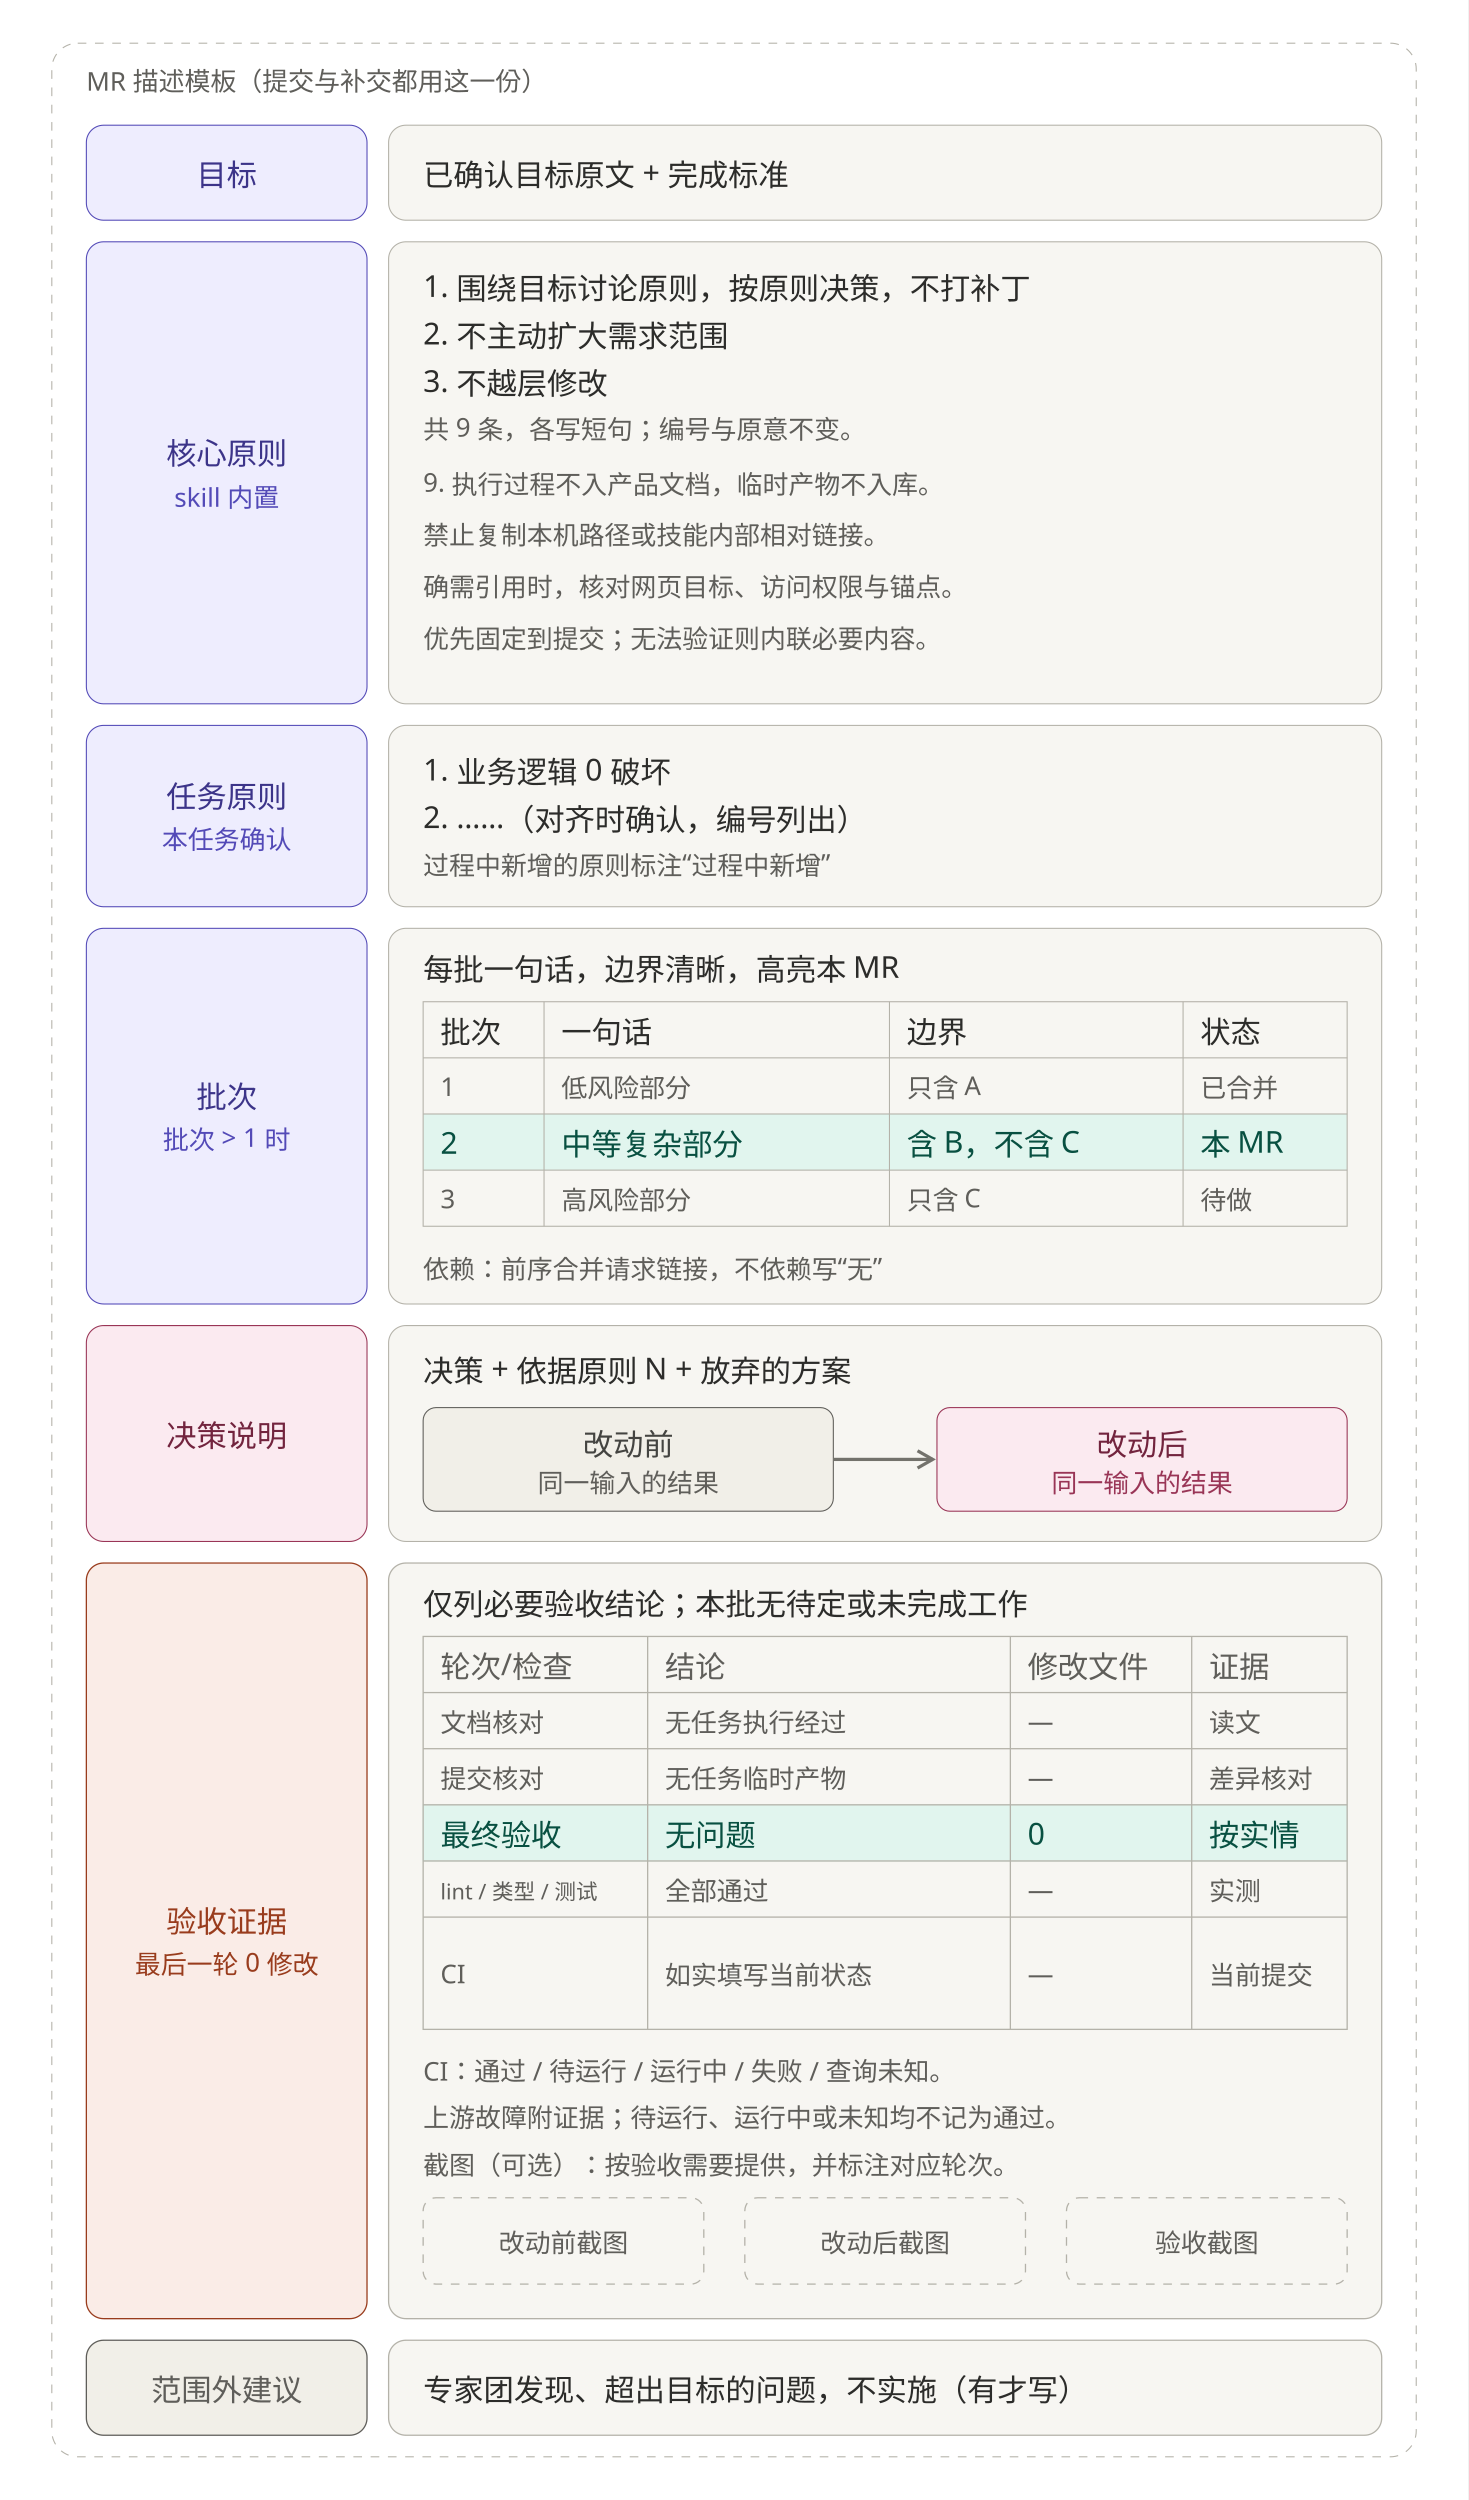
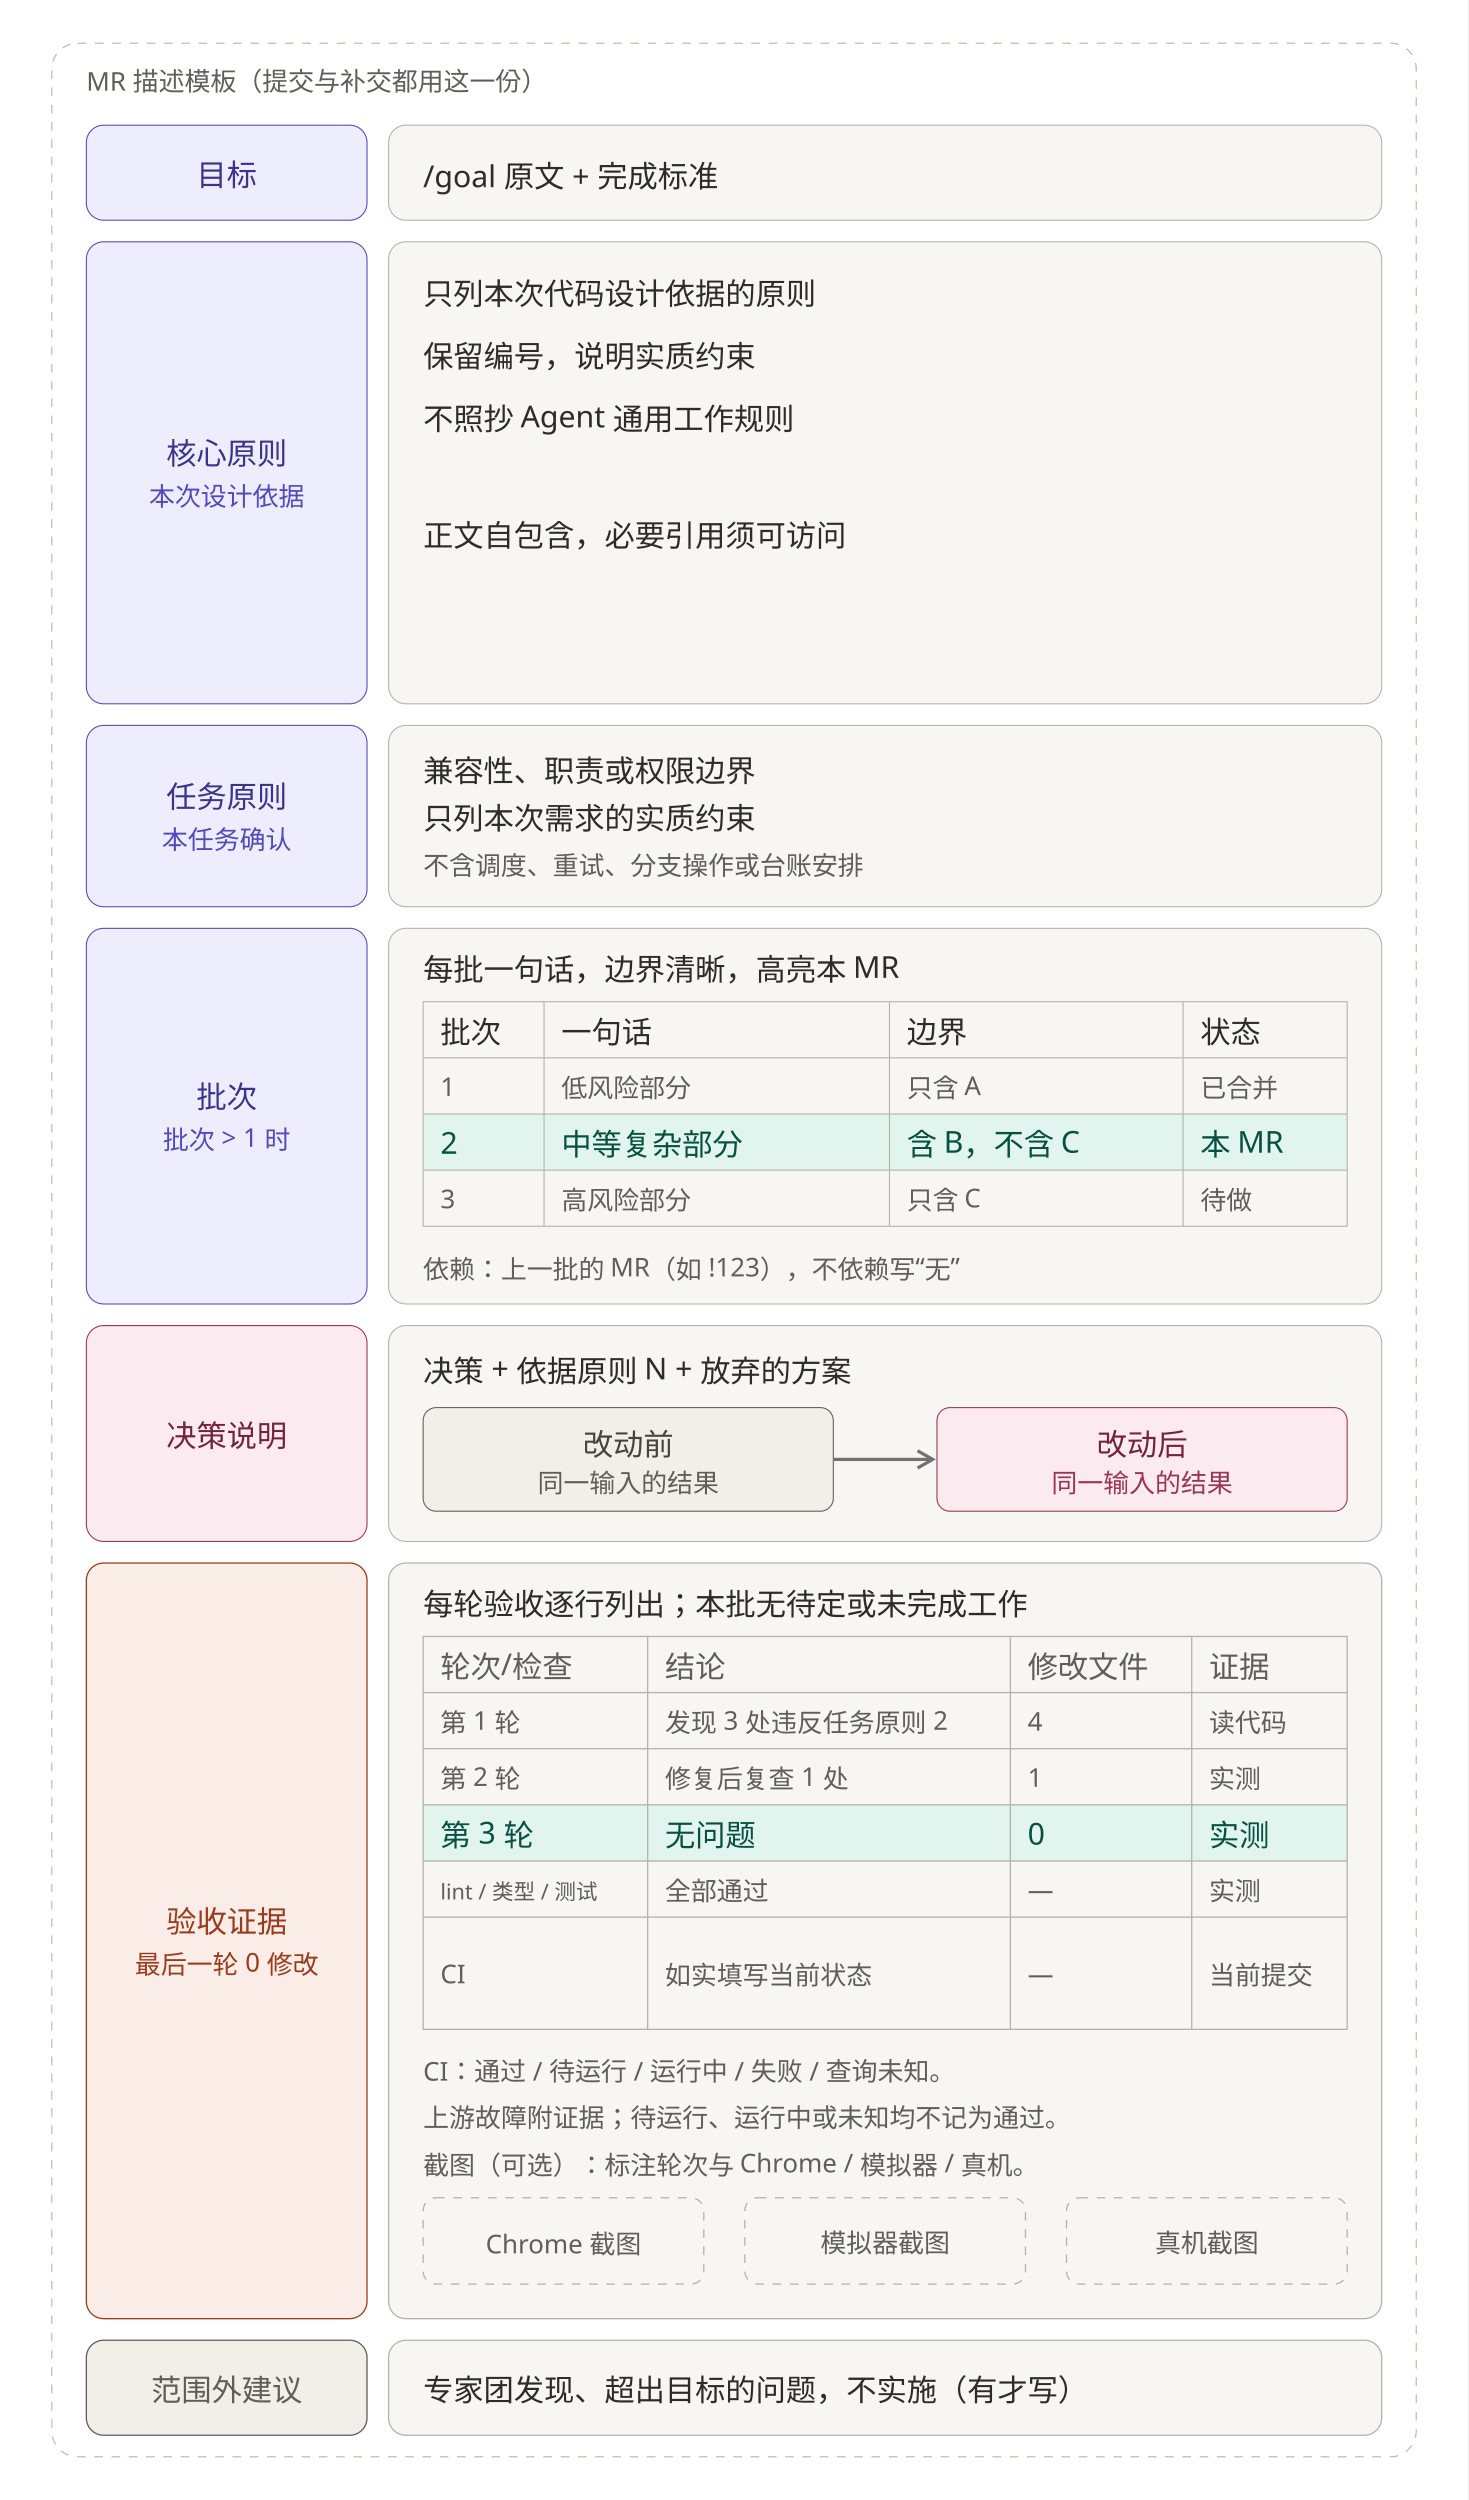
<svg xmlns="http://www.w3.org/2000/svg" width="680" height="1158" viewBox="0 0 680 1158" role="img">
  <defs>
    <marker id="arrow" viewBox="0 0 10 10" refX="8" refY="5" markerWidth="6" markerHeight="6" orient="auto-start-reverse">
      <path d="M2 1L8 5L2 9" fill="none" stroke="#73726C" stroke-width="1.5" stroke-linecap="round" stroke-linejoin="round" style="stroke:#73726C;stroke-width:1.5;fill:none;stroke-opacity:1" stroke-opacity="1" />
    </marker>
  </defs>
-   <rect x="0" y="0" width="680" height="1616" fill="#FFFFFF" style="fill:#FFFFFF" />
-   <rect x="24" y="20" width="632" height="1118.0" rx="12" fill="none" stroke="#B4B2A9" stroke-width="0.5" stroke-dasharray="4 4" style="stroke:#B4B2A9;stroke-width:0.5;stroke-dasharray:4 4;fill:none;stroke-opacity:1" stroke-opacity="1" />
+   <rect x="0" y="0" width="680" height="1432" fill="#FFFFFF" style="fill:#FFFFFF" />
+   <rect x="24" y="20" width="632" height="1118" rx="12" fill="none" stroke="#B4B2A9" stroke-width="0.5" stroke-dasharray="4 4" style="stroke:#B4B2A9;stroke-width:0.5;stroke-dasharray:4 4;fill:none;stroke-opacity:1" stroke-opacity="1" />
  <text x="40" y="42" text-anchor="start" font-size="12px" fill="#5F5E5A" font-family="STHeiti" style="fill:#5F5E5A;font-size:12px;font-family:STHeiti">MR 描述模板（提交与补交都用这一份）</text>
  <g>
    <rect x="40" y="58" width="130" height="44" rx="8" stroke-width="0.5" fill="#EEEDFE" stroke="#534AB7" style="stroke:#534AB7;stroke-width:0.5;fill:#EEEDFE;stroke-opacity:1" stroke-opacity="1" />
    <text x="105" y="80" text-anchor="middle" dominant-baseline="central" font-size="14px" font-weight="500" fill="#3C3489" font-family="STHeiti" style="fill:#3C3489;font-size:14px;font-weight:500;font-family:STHeiti">目标</text>
  </g>
  <rect x="180" y="58" width="460" height="44" rx="8" stroke-width="0.5" fill="#F7F6F2" stroke="#B4B2A9" style="stroke:#B4B2A9;stroke-width:0.5;fill:#F7F6F2;stroke-opacity:1" stroke-opacity="1" />
-   <text x="196" y="80" text-anchor="start" dominant-baseline="central" font-size="14px" fill="#2C2C2A" font-family="STHeiti" style="fill:#2C2C2A;font-size:14px;font-family:STHeiti">已确认目标原文 + 完成标准</text>
+   <text x="196" y="80" text-anchor="start" dominant-baseline="central" font-size="14px" fill="#2C2C2A" font-family="STHeiti" style="fill:#2C2C2A;font-size:14px;font-family:STHeiti">/goal 原文 + 完成标准</text>
  <g>
    <rect x="40" y="112" width="130" height="214" rx="8" stroke-width="0.5" fill="#EEEDFE" stroke="#534AB7" style="stroke:#534AB7;stroke-width:0.5;fill:#EEEDFE;stroke-opacity:1" stroke-opacity="1" />
    <text x="105" y="209" text-anchor="middle" dominant-baseline="central" font-size="14px" font-weight="500" fill="#3C3489" font-family="STHeiti" style="fill:#3C3489;font-size:14px;font-weight:500;font-family:STHeiti">核心原则</text>
-     <text x="105" y="229" text-anchor="middle" dominant-baseline="central" font-size="12px" fill="#534AB7" font-family="STHeiti" style="fill:#534AB7;font-size:12px;font-family:STHeiti">skill 内置</text>
+     <text x="105" y="229" text-anchor="middle" dominant-baseline="central" font-size="12px" fill="#534AB7" font-family="STHeiti" style="fill:#534AB7;font-size:12px;font-family:STHeiti">本次设计依据</text>
  </g>
  <rect x="180" y="112" width="460" height="214" rx="8" stroke-width="0.5" fill="#F7F6F2" stroke="#B4B2A9" style="stroke:#B4B2A9;stroke-width:0.5;fill:#F7F6F2;stroke-opacity:1" stroke-opacity="1" />
-   <text x="196" y="132" text-anchor="start" dominant-baseline="central" font-size="14px" fill="#2C2C2A" font-family="STHeiti" style="fill:#2C2C2A;font-size:14px;font-family:STHeiti">1. 围绕目标讨论原则，按原则决策，不打补丁</text>
-   <text x="196" y="154" text-anchor="start" dominant-baseline="central" font-size="14px" fill="#2C2C2A" font-family="STHeiti" style="fill:#2C2C2A;font-size:14px;font-family:STHeiti">2. 不主动扩大需求范围</text>
-   <text x="196" y="176" text-anchor="start" dominant-baseline="central" font-size="14px" fill="#2C2C2A" font-family="STHeiti" style="fill:#2C2C2A;font-size:14px;font-family:STHeiti">3. 不越层修改</text>
-   <text x="196" y="198" text-anchor="start" dominant-baseline="central" font-size="12px" fill="#5F5E5A" font-family="STHeiti" style="fill:#5F5E5A;font-size:12px;font-family:STHeiti">共 9 条，各写短句；编号与原意不变。</text>
+   <text x="196" y="132" text-anchor="start" dominant-baseline="central" font-size="14px" fill="#2C2C2A" font-family="STHeiti" style="fill:#2C2C2A;font-size:14px;font-family:STHeiti" />
+   <text x="196" y="154" text-anchor="start" dominant-baseline="central" font-size="14px" fill="#2C2C2A" font-family="STHeiti" style="fill:#2C2C2A;font-size:14px;font-family:STHeiti" />
+   <text x="196" y="176" text-anchor="start" dominant-baseline="central" font-size="14px" fill="#2C2C2A" font-family="STHeiti" style="fill:#2C2C2A;font-size:14px;font-family:STHeiti" />
+   <text x="196" y="198" text-anchor="start" dominant-baseline="central" font-size="12px" fill="#5F5E5A" font-family="STHeiti" style="fill:#5F5E5A;font-size:12px;font-family:STHeiti" />
  <g>
    <rect x="40" y="336" width="130" height="84" rx="8" stroke-width="0.5" fill="#EEEDFE" stroke="#534AB7" style="stroke:#534AB7;stroke-width:0.5;fill:#EEEDFE;stroke-opacity:1" stroke-opacity="1" />
    <text x="105" y="368" text-anchor="middle" dominant-baseline="central" font-size="14px" font-weight="500" fill="#3C3489" font-family="STHeiti" style="fill:#3C3489;font-size:14px;font-weight:500;font-family:STHeiti">任务原则</text>
    <text x="105" y="388" text-anchor="middle" dominant-baseline="central" font-size="12px" fill="#534AB7" font-family="STHeiti" style="fill:#534AB7;font-size:12px;font-family:STHeiti">本任务确认</text>
  </g>
  <rect x="180" y="336" width="460" height="84" rx="8" stroke-width="0.5" fill="#F7F6F2" stroke="#B4B2A9" style="stroke:#B4B2A9;stroke-width:0.5;fill:#F7F6F2;stroke-opacity:1" stroke-opacity="1" />
-   <text x="196" y="356" text-anchor="start" dominant-baseline="central" font-size="14px" fill="#2C2C2A" font-family="STHeiti" style="fill:#2C2C2A;font-size:14px;font-family:STHeiti">1. 业务逻辑 0 破坏</text>
-   <text x="196" y="378" text-anchor="start" dominant-baseline="central" font-size="14px" fill="#2C2C2A" font-family="STHeiti" style="fill:#2C2C2A;font-size:14px;font-family:STHeiti">2. ……（对齐时确认，编号列出）</text>
-   <text x="196" y="400" text-anchor="start" dominant-baseline="central" font-size="12px" fill="#5F5E5A" font-family="STHeiti" style="fill:#5F5E5A;font-size:12px;font-family:STHeiti">过程中新增的原则标注“过程中新增”</text>
+   <text x="196" y="356" text-anchor="start" dominant-baseline="central" font-size="14px" fill="#2C2C2A" font-family="STHeiti" style="fill:#2C2C2A;font-size:14px;font-family:STHeiti">兼容性、职责或权限边界</text>
+   <text x="196" y="378" text-anchor="start" dominant-baseline="central" font-size="14px" fill="#2C2C2A" font-family="STHeiti" style="fill:#2C2C2A;font-size:14px;font-family:STHeiti">只列本次需求的实质约束</text>
+   <text x="196" y="400" text-anchor="start" dominant-baseline="central" font-size="12px" fill="#5F5E5A" font-family="STHeiti" style="fill:#5F5E5A;font-size:12px;font-family:STHeiti">不含调度、重试、分支操作或台账安排</text>
  <g>
    <rect x="40" y="430" width="130" height="174" rx="8" stroke-width="0.5" fill="#EEEDFE" stroke="#534AB7" style="stroke:#534AB7;stroke-width:0.5;fill:#EEEDFE;stroke-opacity:1" stroke-opacity="1" />
    <text x="105" y="507" text-anchor="middle" dominant-baseline="central" font-size="14px" font-weight="500" fill="#3C3489" font-family="STHeiti" style="fill:#3C3489;font-size:14px;font-weight:500;font-family:STHeiti">批次</text>
    <text x="105" y="527" text-anchor="middle" dominant-baseline="central" font-size="12px" fill="#534AB7" font-family="STHeiti" style="fill:#534AB7;font-size:12px;font-family:STHeiti">批次 &gt; 1 时</text>
  </g>
  <rect x="180" y="430" width="460" height="174" rx="8" stroke-width="0.5" fill="#F7F6F2" stroke="#B4B2A9" style="stroke:#B4B2A9;stroke-width:0.5;fill:#F7F6F2;stroke-opacity:1" stroke-opacity="1" />
  <text x="196" y="448" text-anchor="start" dominant-baseline="central" font-size="14px" fill="#2C2C2A" font-family="STHeiti" style="fill:#2C2C2A;font-size:14px;font-family:STHeiti">每批一句话，边界清晰，高亮本 MR</text>
  <rect x="196" y="516" width="428" height="26" stroke-width="0" fill="#E1F5EE" stroke="#0F6E56" style="stroke:#0F6E56;stroke-width:0;fill:#E1F5EE;stroke-opacity:1" stroke-opacity="1" />
  <rect x="196" y="464" width="428" height="104" stroke="#B4B2A9" stroke-width="0.5" fill="none" style="stroke:#B4B2A9;stroke-width:0.5;fill:none;stroke-opacity:1" stroke-opacity="1" />
  <line x1="196" y1="490" x2="624" y2="490" stroke="#B4B2A9" stroke-width="0.5" fill="none" style="stroke:#B4B2A9;stroke-width:0.5;fill:none;stroke-opacity:1" stroke-opacity="1" />
  <line x1="196" y1="516" x2="624" y2="516" stroke="#B4B2A9" stroke-width="0.5" fill="none" style="stroke:#B4B2A9;stroke-width:0.5;fill:none;stroke-opacity:1" stroke-opacity="1" />
  <line x1="196" y1="542" x2="624" y2="542" stroke="#B4B2A9" stroke-width="0.5" fill="none" style="stroke:#B4B2A9;stroke-width:0.5;fill:none;stroke-opacity:1" stroke-opacity="1" />
  <line x1="252" y1="464" x2="252" y2="568" stroke="#B4B2A9" stroke-width="0.5" fill="none" style="stroke:#B4B2A9;stroke-width:0.5;fill:none;stroke-opacity:1" stroke-opacity="1" />
  <line x1="412" y1="464" x2="412" y2="568" stroke="#B4B2A9" stroke-width="0.5" fill="none" style="stroke:#B4B2A9;stroke-width:0.5;fill:none;stroke-opacity:1" stroke-opacity="1" />
  <line x1="548" y1="464" x2="548" y2="568" stroke="#B4B2A9" stroke-width="0.5" fill="none" style="stroke:#B4B2A9;stroke-width:0.5;fill:none;stroke-opacity:1" stroke-opacity="1" />
  <text x="204" y="477" dominant-baseline="central" font-size="14px" font-weight="500" fill="#2C2C2A" font-family="STHeiti" style="fill:#2C2C2A;font-size:14px;font-weight:500;font-family:STHeiti">批次</text>
  <text x="260" y="477" dominant-baseline="central" font-size="14px" font-weight="500" fill="#2C2C2A" font-family="STHeiti" style="fill:#2C2C2A;font-size:14px;font-weight:500;font-family:STHeiti">一句话</text>
  <text x="420" y="477" dominant-baseline="central" font-size="14px" font-weight="500" fill="#2C2C2A" font-family="STHeiti" style="fill:#2C2C2A;font-size:14px;font-weight:500;font-family:STHeiti">边界</text>
  <text x="556" y="477" dominant-baseline="central" font-size="14px" font-weight="500" fill="#2C2C2A" font-family="STHeiti" style="fill:#2C2C2A;font-size:14px;font-weight:500;font-family:STHeiti">状态</text>
  <text x="204" y="503" dominant-baseline="central" font-size="12px" fill="#5F5E5A" font-family="STHeiti" style="fill:#5F5E5A;font-size:12px;font-family:STHeiti">1</text>
  <text x="260" y="503" dominant-baseline="central" font-size="12px" fill="#5F5E5A" font-family="STHeiti" style="fill:#5F5E5A;font-size:12px;font-family:STHeiti">低风险部分</text>
  <text x="420" y="503" dominant-baseline="central" font-size="12px" fill="#5F5E5A" font-family="STHeiti" style="fill:#5F5E5A;font-size:12px;font-family:STHeiti">只含 A</text>
  <text x="556" y="503" dominant-baseline="central" font-size="12px" fill="#5F5E5A" font-family="STHeiti" style="fill:#5F5E5A;font-size:12px;font-family:STHeiti">已合并</text>
  <g>
    <text x="204" y="529" dominant-baseline="central" font-size="14px" font-weight="500" fill="#085041" font-family="STHeiti" style="fill:#085041;font-size:14px;font-weight:500;font-family:STHeiti">2</text>
    <text x="260" y="529" dominant-baseline="central" font-size="14px" font-weight="500" fill="#085041" font-family="STHeiti" style="fill:#085041;font-size:14px;font-weight:500;font-family:STHeiti">中等复杂部分</text>
    <text x="420" y="529" dominant-baseline="central" font-size="14px" font-weight="500" fill="#085041" font-family="STHeiti" style="fill:#085041;font-size:14px;font-weight:500;font-family:STHeiti">含 B，不含 C</text>
    <text x="556" y="529" dominant-baseline="central" font-size="14px" font-weight="500" fill="#085041" font-family="STHeiti" style="fill:#085041;font-size:14px;font-weight:500;font-family:STHeiti">本 MR</text>
  </g>
  <text x="204" y="555" dominant-baseline="central" font-size="12px" fill="#5F5E5A" font-family="STHeiti" style="fill:#5F5E5A;font-size:12px;font-family:STHeiti">3</text>
  <text x="260" y="555" dominant-baseline="central" font-size="12px" fill="#5F5E5A" font-family="STHeiti" style="fill:#5F5E5A;font-size:12px;font-family:STHeiti">高风险部分</text>
  <text x="420" y="555" dominant-baseline="central" font-size="12px" fill="#5F5E5A" font-family="STHeiti" style="fill:#5F5E5A;font-size:12px;font-family:STHeiti">只含 C</text>
  <text x="556" y="555" dominant-baseline="central" font-size="12px" fill="#5F5E5A" font-family="STHeiti" style="fill:#5F5E5A;font-size:12px;font-family:STHeiti">待做</text>
-   <text x="196" y="587" text-anchor="start" dominant-baseline="central" font-size="12px" fill="#5F5E5A" font-family="STHeiti" style="fill:#5F5E5A;font-size:12px;font-family:STHeiti">依赖：前序合并请求链接，不依赖写“无”</text>
+   <text x="196" y="587" text-anchor="start" dominant-baseline="central" font-size="12px" fill="#5F5E5A" font-family="STHeiti" style="fill:#5F5E5A;font-size:12px;font-family:STHeiti">依赖：上一批的 MR（如 !123），不依赖写“无”</text>
  <g>
    <rect x="40" y="614" width="130" height="100" rx="8" stroke-width="0.5" fill="#FBEAF0" stroke="#993556" style="stroke:#993556;stroke-width:0.5;fill:#FBEAF0;stroke-opacity:1" stroke-opacity="1" />
    <text x="105" y="664" text-anchor="middle" dominant-baseline="central" font-size="14px" font-weight="500" fill="#72243E" font-family="STHeiti" style="fill:#72243E;font-size:14px;font-weight:500;font-family:STHeiti">决策说明</text>
  </g>
  <rect x="180" y="614" width="460" height="100" rx="8" stroke-width="0.5" fill="#F7F6F2" stroke="#B4B2A9" style="stroke:#B4B2A9;stroke-width:0.5;fill:#F7F6F2;stroke-opacity:1" stroke-opacity="1" />
  <text x="196" y="634" text-anchor="start" dominant-baseline="central" font-size="14px" fill="#2C2C2A" font-family="STHeiti" style="fill:#2C2C2A;font-size:14px;font-family:STHeiti">决策 + 依据原则 N + 放弃的方案</text>
  <g>
    <rect x="196" y="652" width="190" height="48" rx="6" stroke-width="0.5" fill="#F1EFE8" stroke="#5F5E5A" style="stroke:#5F5E5A;stroke-width:0.5;fill:#F1EFE8;stroke-opacity:1" stroke-opacity="1" />
    <text x="291" y="668" text-anchor="middle" dominant-baseline="central" font-size="14px" font-weight="500" fill="#444441" font-family="STHeiti" style="fill:#444441;font-size:14px;font-weight:500;font-family:STHeiti">改动前</text>
    <text x="291" y="686" text-anchor="middle" dominant-baseline="central" font-size="12px" fill="#5F5E5A" font-family="STHeiti" style="fill:#5F5E5A;font-size:12px;font-family:STHeiti">同一输入的结果</text>
  </g>
  <line x1="386" y1="676" x2="432" y2="676" stroke="#73726C" stroke-width="1.5" fill="none" style="stroke:#73726C;stroke-width:1.5;fill:none;stroke-opacity:1" stroke-opacity="1" />
  <g>
    <rect x="434" y="652" width="190" height="48" rx="6" stroke-width="0.5" fill="#FBEAF0" stroke="#993556" style="stroke:#993556;stroke-width:0.5;fill:#FBEAF0;stroke-opacity:1" stroke-opacity="1" />
    <text x="529" y="668" text-anchor="middle" dominant-baseline="central" font-size="14px" font-weight="500" fill="#72243E" font-family="STHeiti" style="fill:#72243E;font-size:14px;font-weight:500;font-family:STHeiti">改动后</text>
    <text x="529" y="686" text-anchor="middle" dominant-baseline="central" font-size="12px" fill="#993556" font-family="STHeiti" style="fill:#993556;font-size:12px;font-family:STHeiti">同一输入的结果</text>
  </g>
  <line x1="196" y1="784" x2="624" y2="784" stroke="#B4B2A9" stroke-width="0.5" fill="none" style="stroke:#B4B2A9;stroke-width:0.5;fill:none;stroke-opacity:1" stroke-opacity="1" />
  <line x1="196" y1="810" x2="624" y2="810" stroke="#B4B2A9" stroke-width="0.5" fill="none" style="stroke:#B4B2A9;stroke-width:0.5;fill:none;stroke-opacity:1" stroke-opacity="1" />
  <line x1="196" y1="836" x2="624" y2="836" stroke="#B4B2A9" stroke-width="0.5" fill="none" style="stroke:#B4B2A9;stroke-width:0.5;fill:none;stroke-opacity:1" stroke-opacity="1" />
  <line x1="196" y1="862" x2="624" y2="862" stroke="#B4B2A9" stroke-width="0.5" fill="none" style="stroke:#B4B2A9;stroke-width:0.5;fill:none;stroke-opacity:1" stroke-opacity="1" />
  <line x1="196" y1="888" x2="624" y2="888" stroke="#B4B2A9" stroke-width="0.5" fill="none" style="stroke:#B4B2A9;stroke-width:0.5;fill:none;stroke-opacity:1" stroke-opacity="1" />
  <line x1="300" y1="758" x2="300" y2="914" stroke="#B4B2A9" stroke-width="0.5" fill="none" style="stroke:#B4B2A9;stroke-width:0.5;fill:none;stroke-opacity:1" stroke-opacity="1" />
  <line x1="468" y1="758" x2="468" y2="914" stroke="#B4B2A9" stroke-width="0.5" fill="none" style="stroke:#B4B2A9;stroke-width:0.5;fill:none;stroke-opacity:1" stroke-opacity="1" />
  <line x1="552" y1="758" x2="552" y2="914" stroke="#B4B2A9" stroke-width="0.5" fill="none" style="stroke:#B4B2A9;stroke-width:0.5;fill:none;stroke-opacity:1" stroke-opacity="1" />
-   <text x="196" y="223" text-anchor="start" dominant-baseline="central" font-size="12px" fill="#5F5E5A" font-family="STHeiti" style="fill:#5F5E5A;font-size:12px;font-family:STHeiti">9. 执行过程不入产品文档，临时产物不入库。</text>
-   <text x="196" y="247" text-anchor="start" dominant-baseline="central" font-size="12px" fill="#5F5E5A" font-family="STHeiti" style="fill:#5F5E5A;font-size:12px;font-family:STHeiti">禁止复制本机路径或技能内部相对链接。</text>
-   <text x="196" y="271" text-anchor="start" dominant-baseline="central" font-size="12px" fill="#5F5E5A" font-family="STHeiti" style="fill:#5F5E5A;font-size:12px;font-family:STHeiti">确需引用时，核对网页目标、访问权限与锚点。</text>
-   <text x="196" y="295" text-anchor="start" dominant-baseline="central" font-size="12px" fill="#5F5E5A" font-family="STHeiti" style="fill:#5F5E5A;font-size:12px;font-family:STHeiti">优先固定到提交；无法验证则内联必要内容。</text>
+   <text x="196" y="223" text-anchor="start" dominant-baseline="central" font-size="12px" fill="#5F5E5A" font-family="STHeiti" style="fill:#5F5E5A;font-size:12px;font-family:STHeiti" />
+   <text x="196" y="247" text-anchor="start" dominant-baseline="central" font-size="12px" fill="#5F5E5A" font-family="STHeiti" style="fill:#5F5E5A;font-size:12px;font-family:STHeiti" />
+   <text x="196" y="271" text-anchor="start" dominant-baseline="central" font-size="12px" fill="#5F5E5A" font-family="STHeiti" style="fill:#5F5E5A;font-size:12px;font-family:STHeiti" />
+   <text x="196" y="295" text-anchor="start" dominant-baseline="central" font-size="12px" fill="#5F5E5A" font-family="STHeiti" style="fill:#5F5E5A;font-size:12px;font-family:STHeiti" />
  <path d="M425 672 L432 676 L425 680" fill="none" stroke="#73726C" stroke-width="1.5" />
  <rect x="40" y="724" width="130" height="350" rx="8" fill="#FAECE7" stroke="#993C1D" stroke-width="0.6" />
  <rect x="180" y="724" width="460" height="350" rx="8" fill="#F7F6F2" stroke="#B4B2A9" stroke-width="0.6" />
  <text x="105" y="889.0" text-anchor="middle" dominant-baseline="central" font-family="STHeiti" font-size="14px" font-weight="500" fill="#993C1D">验收证据</text>
  <text x="105" y="909.0" text-anchor="middle" dominant-baseline="central" font-family="STHeiti" font-size="12px" font-weight="400" fill="#993C1D">最后一轮 0 修改</text>
-   <text x="196" y="742" text-anchor="start" dominant-baseline="central" font-family="STHeiti" font-size="14px" font-weight="400" fill="#2C2C2A">仅列必要验收结论；本批无待定或未完成工作</text>
+   <text x="196" y="742" text-anchor="start" dominant-baseline="central" font-family="STHeiti" font-size="14px" font-weight="400" fill="#2C2C2A">每轮验收逐行列出；本批无待定或未完成工作</text>
  <rect x="196" y="836" width="428" height="26" rx="0" fill="#E1F5EE" stroke="#E1F5EE" stroke-width="0.6" />
  <rect x="196" y="758" width="428" height="182" fill="none" stroke="#B4B2A9" stroke-width="0.6" />
  <line x1="196" y1="784" x2="624" y2="784" stroke="#B4B2A9" stroke-width="0.6" />
  <line x1="196" y1="810" x2="624" y2="810" stroke="#B4B2A9" stroke-width="0.6" />
  <line x1="196" y1="836" x2="624" y2="836" stroke="#B4B2A9" stroke-width="0.6" />
  <line x1="196" y1="862" x2="624" y2="862" stroke="#B4B2A9" stroke-width="0.6" />
  <line x1="196" y1="888" x2="624" y2="888" stroke="#B4B2A9" stroke-width="0.6" />
  <line x1="300" y1="758" x2="300" y2="940" stroke="#B4B2A9" stroke-width="0.6" />
  <line x1="468" y1="758" x2="468" y2="940" stroke="#B4B2A9" stroke-width="0.6" />
  <line x1="552" y1="758" x2="552" y2="940" stroke="#B4B2A9" stroke-width="0.6" />
  <text x="204" y="771" text-anchor="start" dominant-baseline="central" font-family="STHeiti" font-size="14px" font-weight="500" fill="#5F5E5A">轮次/检查</text>
  <text x="308" y="771" text-anchor="start" dominant-baseline="central" font-family="STHeiti" font-size="14px" font-weight="500" fill="#5F5E5A">结论</text>
  <text x="476" y="771" text-anchor="start" dominant-baseline="central" font-family="STHeiti" font-size="14px" font-weight="500" fill="#5F5E5A">修改文件</text>
  <text x="560" y="771" text-anchor="start" dominant-baseline="central" font-family="STHeiti" font-size="14px" font-weight="500" fill="#5F5E5A">证据</text>
-   <text x="204" y="797" text-anchor="start" dominant-baseline="central" font-family="STHeiti" font-size="12px" font-weight="400" fill="#5F5E5A">文档核对</text>
-   <text x="308" y="797" text-anchor="start" dominant-baseline="central" font-family="STHeiti" font-size="12px" font-weight="400" fill="#5F5E5A">无任务执行经过</text>
-   <text x="476" y="797" text-anchor="start" dominant-baseline="central" font-family="STHeiti" font-size="12px" font-weight="400" fill="#5F5E5A">—</text>
-   <text x="560" y="797" text-anchor="start" dominant-baseline="central" font-family="STHeiti" font-size="12px" font-weight="400" fill="#5F5E5A">读文</text>
-   <text x="204" y="823" text-anchor="start" dominant-baseline="central" font-family="STHeiti" font-size="12px" font-weight="400" fill="#5F5E5A">提交核对</text>
-   <text x="308" y="823" text-anchor="start" dominant-baseline="central" font-family="STHeiti" font-size="12px" font-weight="400" fill="#5F5E5A">无任务临时产物</text>
-   <text x="476" y="823" text-anchor="start" dominant-baseline="central" font-family="STHeiti" font-size="12px" font-weight="400" fill="#5F5E5A">—</text>
-   <text x="560" y="823" text-anchor="start" dominant-baseline="central" font-family="STHeiti" font-size="12px" font-weight="400" fill="#5F5E5A">差异核对</text>
-   <text x="204" y="849" text-anchor="start" dominant-baseline="central" font-family="STHeiti" font-size="14px" font-weight="500" fill="#085041">最终验收</text>
+   <text x="204" y="797" text-anchor="start" dominant-baseline="central" font-family="STHeiti" font-size="12px" font-weight="400" fill="#5F5E5A">第 1 轮</text>
+   <text x="308" y="797" text-anchor="start" dominant-baseline="central" font-family="STHeiti" font-size="12px" font-weight="400" fill="#5F5E5A">发现 3 处违反任务原则 2</text>
+   <text x="476" y="797" text-anchor="start" dominant-baseline="central" font-family="STHeiti" font-size="12px" font-weight="400" fill="#5F5E5A">4</text>
+   <text x="560" y="797" text-anchor="start" dominant-baseline="central" font-family="STHeiti" font-size="12px" font-weight="400" fill="#5F5E5A">读代码</text>
+   <text x="204" y="823" text-anchor="start" dominant-baseline="central" font-family="STHeiti" font-size="12px" font-weight="400" fill="#5F5E5A">第 2 轮</text>
+   <text x="308" y="823" text-anchor="start" dominant-baseline="central" font-family="STHeiti" font-size="12px" font-weight="400" fill="#5F5E5A">修复后复查 1 处</text>
+   <text x="476" y="823" text-anchor="start" dominant-baseline="central" font-family="STHeiti" font-size="12px" font-weight="400" fill="#5F5E5A">1</text>
+   <text x="560" y="823" text-anchor="start" dominant-baseline="central" font-family="STHeiti" font-size="12px" font-weight="400" fill="#5F5E5A">实测</text>
+   <text x="204" y="849" text-anchor="start" dominant-baseline="central" font-family="STHeiti" font-size="14px" font-weight="500" fill="#085041">第 3 轮</text>
  <text x="308" y="849" text-anchor="start" dominant-baseline="central" font-family="STHeiti" font-size="14px" font-weight="500" fill="#085041">无问题</text>
  <text x="476" y="849" text-anchor="start" dominant-baseline="central" font-family="STHeiti" font-size="14px" font-weight="500" fill="#085041">0</text>
-   <text x="560" y="849" text-anchor="start" dominant-baseline="central" font-family="STHeiti" font-size="14px" font-weight="500" fill="#085041">按实情</text>
+   <text x="560" y="849" text-anchor="start" dominant-baseline="central" font-family="STHeiti" font-size="14px" font-weight="500" fill="#085041">实测</text>
  <text x="204" y="875" text-anchor="start" dominant-baseline="central" font-family="STHeiti" font-size="10px" font-weight="400" fill="#5F5E5A">lint / 类型 / 测试</text>
  <text x="308" y="875" text-anchor="start" dominant-baseline="central" font-family="STHeiti" font-size="12px" font-weight="400" fill="#5F5E5A">全部通过</text>
  <text x="476" y="875" text-anchor="start" dominant-baseline="central" font-family="STHeiti" font-size="12px" font-weight="400" fill="#5F5E5A">—</text>
  <text x="560" y="875" text-anchor="start" dominant-baseline="central" font-family="STHeiti" font-size="12px" font-weight="400" fill="#5F5E5A">实测</text>
  <text x="204" y="914" text-anchor="start" dominant-baseline="central" font-family="STHeiti" font-size="12px" font-weight="400" fill="#5F5E5A">CI</text>
  <text x="308" y="914" text-anchor="start" dominant-baseline="central" font-family="STHeiti" font-size="12px" font-weight="400" fill="#5F5E5A">如实填写当前状态</text>
  <text x="476" y="914" text-anchor="start" dominant-baseline="central" font-family="STHeiti" font-size="12px" font-weight="400" fill="#5F5E5A">—</text>
  <text x="560" y="914" text-anchor="start" dominant-baseline="central" font-family="STHeiti" font-size="12px" font-weight="400" fill="#5F5E5A">当前提交</text>
  <text x="196" y="958" text-anchor="start" dominant-baseline="central" font-family="STHeiti" font-size="12px" font-weight="400" fill="#5F5E5A">CI：通过 / 待运行 / 运行中 / 失败 / 查询未知。</text>
  <text x="196" y="980" text-anchor="start" dominant-baseline="central" font-family="STHeiti" font-size="12px" font-weight="400" fill="#5F5E5A">上游故障附证据；待运行、运行中或未知均不记为通过。</text>
-   <text x="196" y="1002" text-anchor="start" dominant-baseline="central" font-family="STHeiti" font-size="12px" font-weight="400" fill="#5F5E5A">截图（可选）：按验收需要提供，并标注对应轮次。</text>
+   <text x="196" y="1002" text-anchor="start" dominant-baseline="central" font-family="STHeiti" font-size="12px" font-weight="400" fill="#5F5E5A">截图（可选）：标注轮次与 Chrome / 模拟器 / 真机。</text>
  <rect x="196" y="1018" width="130" height="40" rx="6" fill="none" stroke="#B4B2A9" stroke-width="0.6" stroke-dasharray="4 4" />
-   <text x="261" y="1038" text-anchor="middle" dominant-baseline="central" font-family="STHeiti" font-size="12px" font-weight="400" fill="#5F5E5A">改动前截图</text>
+   <text x="261" y="1038" text-anchor="middle" dominant-baseline="central" font-family="STHeiti" font-size="12px" font-weight="400" fill="#5F5E5A">Chrome 截图</text>
  <rect x="345" y="1018" width="130" height="40" rx="6" fill="none" stroke="#B4B2A9" stroke-width="0.6" stroke-dasharray="4 4" />
-   <text x="410" y="1038" text-anchor="middle" dominant-baseline="central" font-family="STHeiti" font-size="12px" font-weight="400" fill="#5F5E5A">改动后截图</text>
+   <text x="410" y="1038" text-anchor="middle" dominant-baseline="central" font-family="STHeiti" font-size="12px" font-weight="400" fill="#5F5E5A">模拟器截图</text>
  <rect x="494" y="1018" width="130" height="40" rx="6" fill="none" stroke="#B4B2A9" stroke-width="0.6" stroke-dasharray="4 4" />
-   <text x="559" y="1038" text-anchor="middle" dominant-baseline="central" font-family="STHeiti" font-size="12px" font-weight="400" fill="#5F5E5A">验收截图</text>
-   <rect x="40" y="1084.0" width="130" height="44" rx="8" fill="#F1EFE8" stroke="#5F5E5A" stroke-width="0.6" />
-   <rect x="180" y="1084.0" width="460" height="44" rx="8" fill="#F7F6F2" stroke="#B4B2A9" stroke-width="0.6" />
-   <text x="105" y="1106.0" text-anchor="middle" dominant-baseline="central" font-family="STHeiti" font-size="14px" font-weight="500" fill="#5F5E5A">范围外建议</text>
-   <text x="196" y="1106.0" text-anchor="start" dominant-baseline="central" font-family="STHeiti" font-size="14px" font-weight="400" fill="#2C2C2A">专家团发现、超出目标的问题，不实施（有才写）</text>
+   <text x="559" y="1038" text-anchor="middle" dominant-baseline="central" font-family="STHeiti" font-size="12px" font-weight="400" fill="#5F5E5A">真机截图</text>
+   <rect x="40" y="1084" width="130" height="44" rx="8" fill="#F1EFE8" stroke="#5F5E5A" stroke-width="0.6" />
+   <rect x="180" y="1084" width="460" height="44" rx="8" fill="#F7F6F2" stroke="#B4B2A9" stroke-width="0.6" />
+   <text x="105" y="1106" text-anchor="middle" dominant-baseline="central" font-family="STHeiti" font-size="14px" font-weight="500" fill="#5F5E5A">范围外建议</text>
+   <text x="196" y="1106" text-anchor="start" dominant-baseline="central" font-family="STHeiti" font-size="14px" font-weight="400" fill="#2C2C2A">专家团发现、超出目标的问题，不实施（有才写）</text>
+   <text x="196" y="135" font-family="STHeiti" font-size="14px" dominant-baseline="central" fill="#2C2C2A">只列本次代码设计依据的原则</text>
+   <text x="196" y="164" font-family="STHeiti" font-size="14px" dominant-baseline="central" fill="#2C2C2A">保留编号，说明实质约束</text>
+   <text x="196" y="193" font-family="STHeiti" font-size="14px" dominant-baseline="central" fill="#2C2C2A">不照抄 Agent 通用工作规则</text>
+   <text x="196" y="247" font-family="STHeiti" font-size="14px" dominant-baseline="central" fill="#2C2C2A">正文自包含，必要引用须可访问</text>
</svg>
